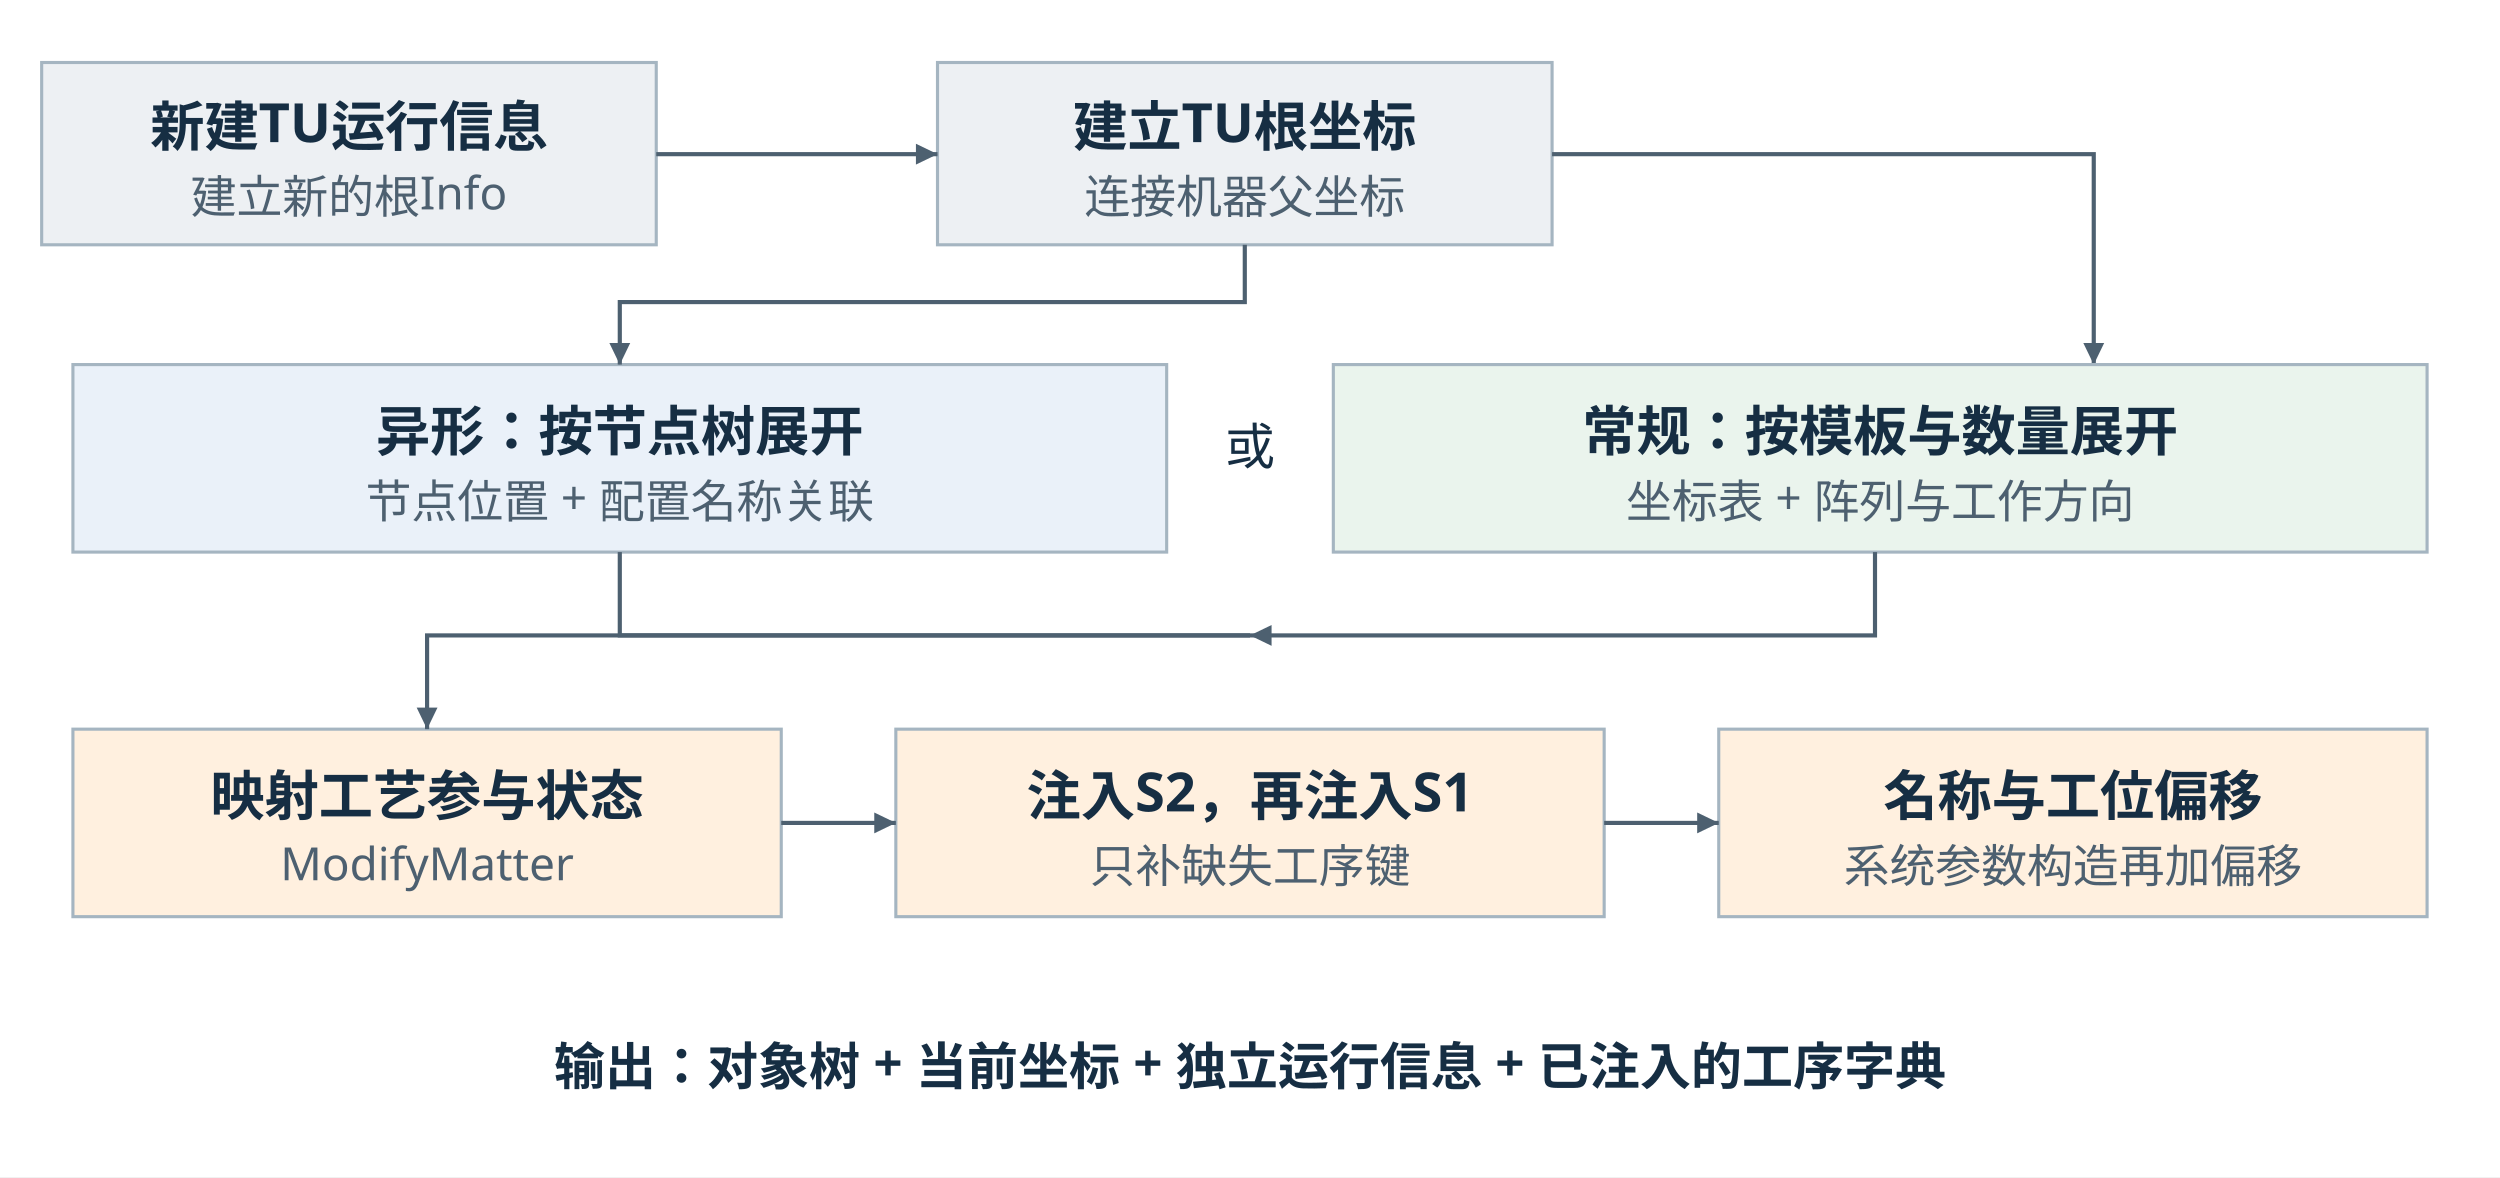
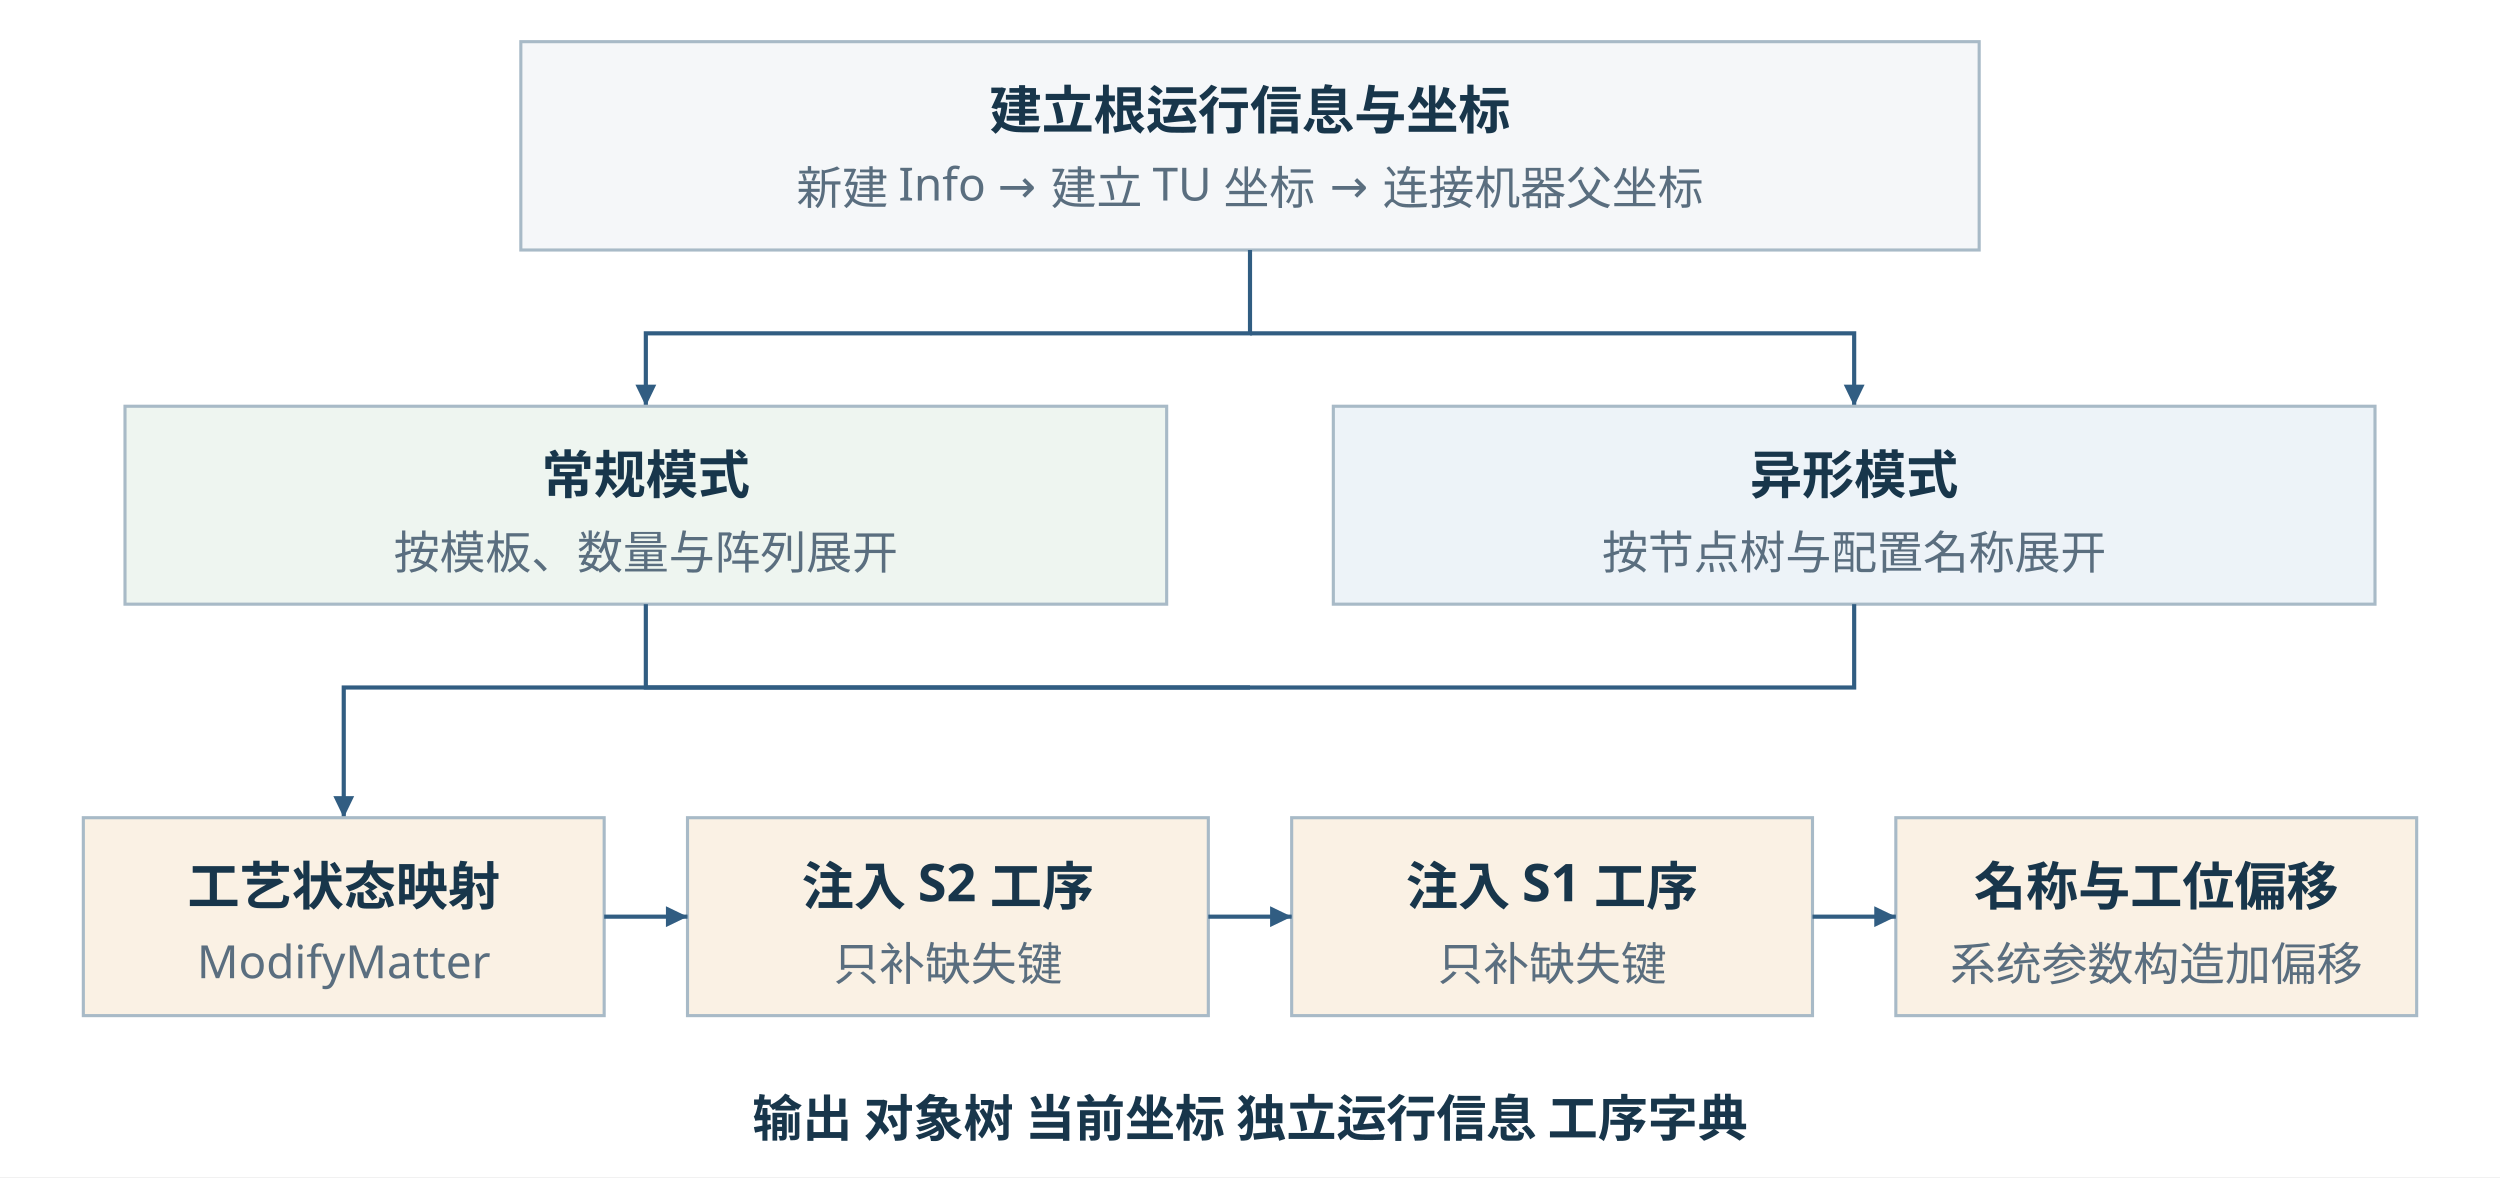
<svg xmlns="http://www.w3.org/2000/svg" width="2400" height="1130" viewBox="0 0 2400 1130">
  <rect width="100%" height="100%" fill="white" />
-   <rect x="40" y="60" width="590" height="175" fill="#edf0f3" stroke="#a5b5c1" stroke-width="3" />
-   <text x="335.0" y="117.5" fill="#162e43" font-family="Microsoft YaHei" font-size="52" font-weight="700" text-anchor="middle" dominant-baseline="central">新建TU运行信息</text>
-   <text x="335.0" y="185.5" fill="#4d6070" font-family="Microsoft YaHei" font-size="44" font-weight="400" text-anchor="middle" dominant-baseline="central">建立新的根Info</text>
-   <rect x="900" y="60" width="590" height="175" fill="#edf0f3" stroke="#a5b5c1" stroke-width="3" />
-   <text x="1195.0" y="117.5" fill="#162e43" font-family="Microsoft YaHei" font-size="52" font-weight="700" text-anchor="middle" dominant-baseline="central">建立TU根坐标</text>
-   <text x="1195.0" y="185.5" fill="#4d6070" font-family="Microsoft YaHei" font-size="44" font-weight="400" text-anchor="middle" dominant-baseline="central">连接机器父坐标</text>
-   <polyline points="630,148 900,148" fill="none" stroke="#4d6070" stroke-width="4" />
-   <polygon points="900,148 879.29,158.004 879.29,137.996" fill="#4d6070" />
-   <polyline points="1490,148 2010,148 2010,350" fill="none" stroke="#4d6070" stroke-width="4" />
-   <polygon points="2010,350 1999.996,329.29 2020.004,329.29" fill="#4d6070" />
-   <rect x="1280" y="350" width="1050" height="180" fill="#eaf4ed" stroke="#a5b5c1" stroke-width="3" />
-   <text x="1805.0" y="410.0" fill="#162e43" font-family="Microsoft YaHei" font-size="52" font-weight="700" text-anchor="middle" dominant-baseline="central">常规：按模板与数量展开</text>
-   <text x="1805.0" y="478.0" fill="#4d6070" font-family="Microsoft YaHei" font-size="44" font-weight="400" text-anchor="middle" dominant-baseline="central">坐标表 + 阵列与工作方向</text>
-   <rect x="70" y="350" width="1050" height="180" fill="#eaf1f9" stroke="#a5b5c1" stroke-width="3" />
-   <text x="595.0" y="410.0" fill="#162e43" font-family="Microsoft YaHei" font-size="52" font-weight="700" text-anchor="middle" dominant-baseline="central">异形：按节点树展开</text>
-   <text x="595.0" y="478.0" fill="#4d6070" font-family="Microsoft YaHei" font-size="44" font-weight="400" text-anchor="middle" dominant-baseline="central">节点位置 + 配置名称关联</text>
-   <polyline points="1195,235 1195,290 595,290 595,350" fill="none" stroke="#4d6070" stroke-width="4" />
-   <polygon points="595,350 584.996,329.29 605.004,329.29" fill="#4d6070" />
-   <text x="1200" y="425" fill="#162e43" font-family="Microsoft YaHei" font-size="48" font-weight="400" text-anchor="middle" dominant-baseline="central">或</text>
-   <polyline points="595,530 595,610 1200,610" fill="none" stroke="#4d6070" stroke-width="4" />
-   <polyline points="1800,530 1800,610 1200,610" fill="none" stroke="#4d6070" stroke-width="4" />
-   <polygon points="1200,610 1220.71,599.996 1220.71,620.004" fill="#4d6070" />
-   <rect x="70" y="700" width="680" height="180" fill="#fff0df" stroke="#a5b5c1" stroke-width="3" />
-   <text x="410.0" y="760.0" fill="#162e43" font-family="Microsoft YaHei" font-size="52" font-weight="700" text-anchor="middle" dominant-baseline="central">映射工艺参与状态</text>
-   <text x="410.0" y="828.0" fill="#4d6070" font-family="Microsoft YaHei" font-size="44" font-weight="400" text-anchor="middle" dominant-baseline="central">ModifyMatter</text>
-   <rect x="860" y="700" width="680" height="180" fill="#fff0df" stroke="#a5b5c1" stroke-width="3" />
-   <text x="1200.0" y="760.0" fill="#162e43" font-family="Microsoft YaHei" font-size="52" font-weight="700" text-anchor="middle" dominant-baseline="central">注入S2，再注入S1</text>
-   <text x="1200.0" y="828.0" fill="#4d6070" font-family="Microsoft YaHei" font-size="44" font-weight="400" text-anchor="middle" dominant-baseline="central">只补缺失工序键</text>
-   <rect x="1650" y="700" width="680" height="180" fill="#fff0df" stroke="#a5b5c1" stroke-width="3" />
-   <text x="1990.0" y="760.0" fill="#162e43" font-family="Microsoft YaHei" font-size="52" font-weight="700" text-anchor="middle" dominant-baseline="central">名称与工位偏移</text>
-   <text x="1990.0" y="828.0" fill="#4d6070" font-family="Microsoft YaHei" font-size="44" font-weight="400" text-anchor="middle" dominant-baseline="central">系统参数构造再加偏移</text>
-   <polyline points="1200,610 410,610 410,700" fill="none" stroke="#4d6070" stroke-width="4" />
-   <polygon points="410,700 399.996,679.29 420.004,679.29" fill="#4d6070" />
-   <polyline points="750,790 860,790" fill="none" stroke="#4d6070" stroke-width="4" />
-   <polygon points="860,790 839.29,800.004 839.29,779.996" fill="#4d6070" />
-   <polyline points="1540,790 1650,790" fill="none" stroke="#4d6070" stroke-width="4" />
-   <polygon points="1650,790 1629.29,800.004 1629.29,779.996" fill="#4d6070" />
-   <text x="1200" y="1020" fill="#162e43" font-family="Microsoft YaHei" font-size="49" font-weight="700" text-anchor="middle" dominant-baseline="central">输出：对象树 + 当前坐标 + 独立运行信息 + 已注入的工序字典</text>
+   <rect x="500" y="40" width="1400" height="200" fill="#f5f7f9" stroke="#a8bac7" stroke-width="3" />
+   <text x="1200.0" y="102" fill="#18364b" font-family="Microsoft YaHei" font-size="50" font-weight="700" text-anchor="middle" dominant-baseline="central">建立根运行信息与坐标</text>
+   <text x="1200.0" y="177" fill="#5a6e7f" font-family="Microsoft YaHei" font-size="44" font-weight="400" text-anchor="middle" dominant-baseline="central">新建 Info → 建立 TU 坐标 → 连接机器父坐标</text>
+   <polyline points="1200,240 1200,320 620,320 620,390" fill="none" stroke="#315d82" stroke-width="4" />
+   <polygon points="620,390 609.996,369.29 630.004,369.29" fill="#315d82" />
+   <polyline points="1200,320 1780,320 1780,390" fill="none" stroke="#315d82" stroke-width="4" />
+   <polygon points="1780,390 1769.996,369.29 1790.004,369.29" fill="#315d82" />
+   <rect x="120" y="390" width="1000" height="190" fill="#eef5f0" stroke="#a8bac7" stroke-width="3" />
+   <text x="620.0" y="452" fill="#18364b" font-family="Microsoft YaHei" font-size="50" font-weight="700" text-anchor="middle" dominant-baseline="central">常规模式</text>
+   <text x="620.0" y="527" fill="#5a6e7f" font-family="Microsoft YaHei" font-size="44" font-weight="400" text-anchor="middle" dominant-baseline="central">按模板、数量与阵列展开</text>
+   <rect x="1280" y="390" width="1000" height="190" fill="#edf3f8" stroke="#a8bac7" stroke-width="3" />
+   <text x="1780.0" y="452" fill="#18364b" font-family="Microsoft YaHei" font-size="50" font-weight="700" text-anchor="middle" dominant-baseline="central">异形模式</text>
+   <text x="1780.0" y="527" fill="#5a6e7f" font-family="Microsoft YaHei" font-size="44" font-weight="400" text-anchor="middle" dominant-baseline="central">按节点树与配置名称展开</text>
+   <polyline points="620,580 620,660 1780,660 1780,580" fill="none" stroke="#315d82" stroke-width="4" />
+   <polyline points="1200,660 330,660 330,785" fill="none" stroke="#315d82" stroke-width="4" />
+   <polygon points="330,785 319.996,764.29 340.004,764.29" fill="#315d82" />
+   <rect x="80" y="785" width="500" height="190" fill="#faf1e4" stroke="#a8bac7" stroke-width="3" />
+   <text x="330.0" y="847" fill="#18364b" font-family="Microsoft YaHei" font-size="50" font-weight="700" text-anchor="middle" dominant-baseline="central">工艺状态映射</text>
+   <text x="330.0" y="922" fill="#5a6e7f" font-family="Microsoft YaHei" font-size="44" font-weight="400" text-anchor="middle" dominant-baseline="central">ModifyMatter</text>
+   <rect x="660" y="785" width="500" height="190" fill="#faf1e4" stroke="#a8bac7" stroke-width="3" />
+   <text x="910.0" y="847" fill="#18364b" font-family="Microsoft YaHei" font-size="50" font-weight="700" text-anchor="middle" dominant-baseline="central">注入 S2 工序</text>
+   <text x="910.0" y="922" fill="#5a6e7f" font-family="Microsoft YaHei" font-size="44" font-weight="400" text-anchor="middle" dominant-baseline="central">只补缺失键</text>
+   <rect x="1240" y="785" width="500" height="190" fill="#faf1e4" stroke="#a8bac7" stroke-width="3" />
+   <text x="1490.0" y="847" fill="#18364b" font-family="Microsoft YaHei" font-size="50" font-weight="700" text-anchor="middle" dominant-baseline="central">注入 S1 工序</text>
+   <text x="1490.0" y="922" fill="#5a6e7f" font-family="Microsoft YaHei" font-size="44" font-weight="400" text-anchor="middle" dominant-baseline="central">只补缺失键</text>
+   <rect x="1820" y="785" width="500" height="190" fill="#faf1e4" stroke="#a8bac7" stroke-width="3" />
+   <text x="2070.0" y="847" fill="#18364b" font-family="Microsoft YaHei" font-size="50" font-weight="700" text-anchor="middle" dominant-baseline="central">名称与工位偏移</text>
+   <text x="2070.0" y="922" fill="#5a6e7f" font-family="Microsoft YaHei" font-size="44" font-weight="400" text-anchor="middle" dominant-baseline="central">系统参数构造加偏移</text>
+   <polyline points="580,880 660,880" fill="none" stroke="#315d82" stroke-width="4" />
+   <polygon points="660,880 639.29,890.004 639.29,869.996" fill="#315d82" />
+   <polyline points="1160,880 1240,880" fill="none" stroke="#315d82" stroke-width="4" />
+   <polygon points="1240,880 1219.29,890.004 1219.29,869.996" fill="#315d82" />
+   <polyline points="1740,880 1820,880" fill="none" stroke="#315d82" stroke-width="4" />
+   <polygon points="1820,880 1799.29,890.004 1799.29,869.996" fill="#315d82" />
+   <text x="1200" y="1070" fill="#18364b" font-family="Microsoft YaHei" font-size="48" font-weight="700" text-anchor="middle" dominant-baseline="central">输出   对象树  当前坐标  独立运行信息  工序字典</text>
</svg>
